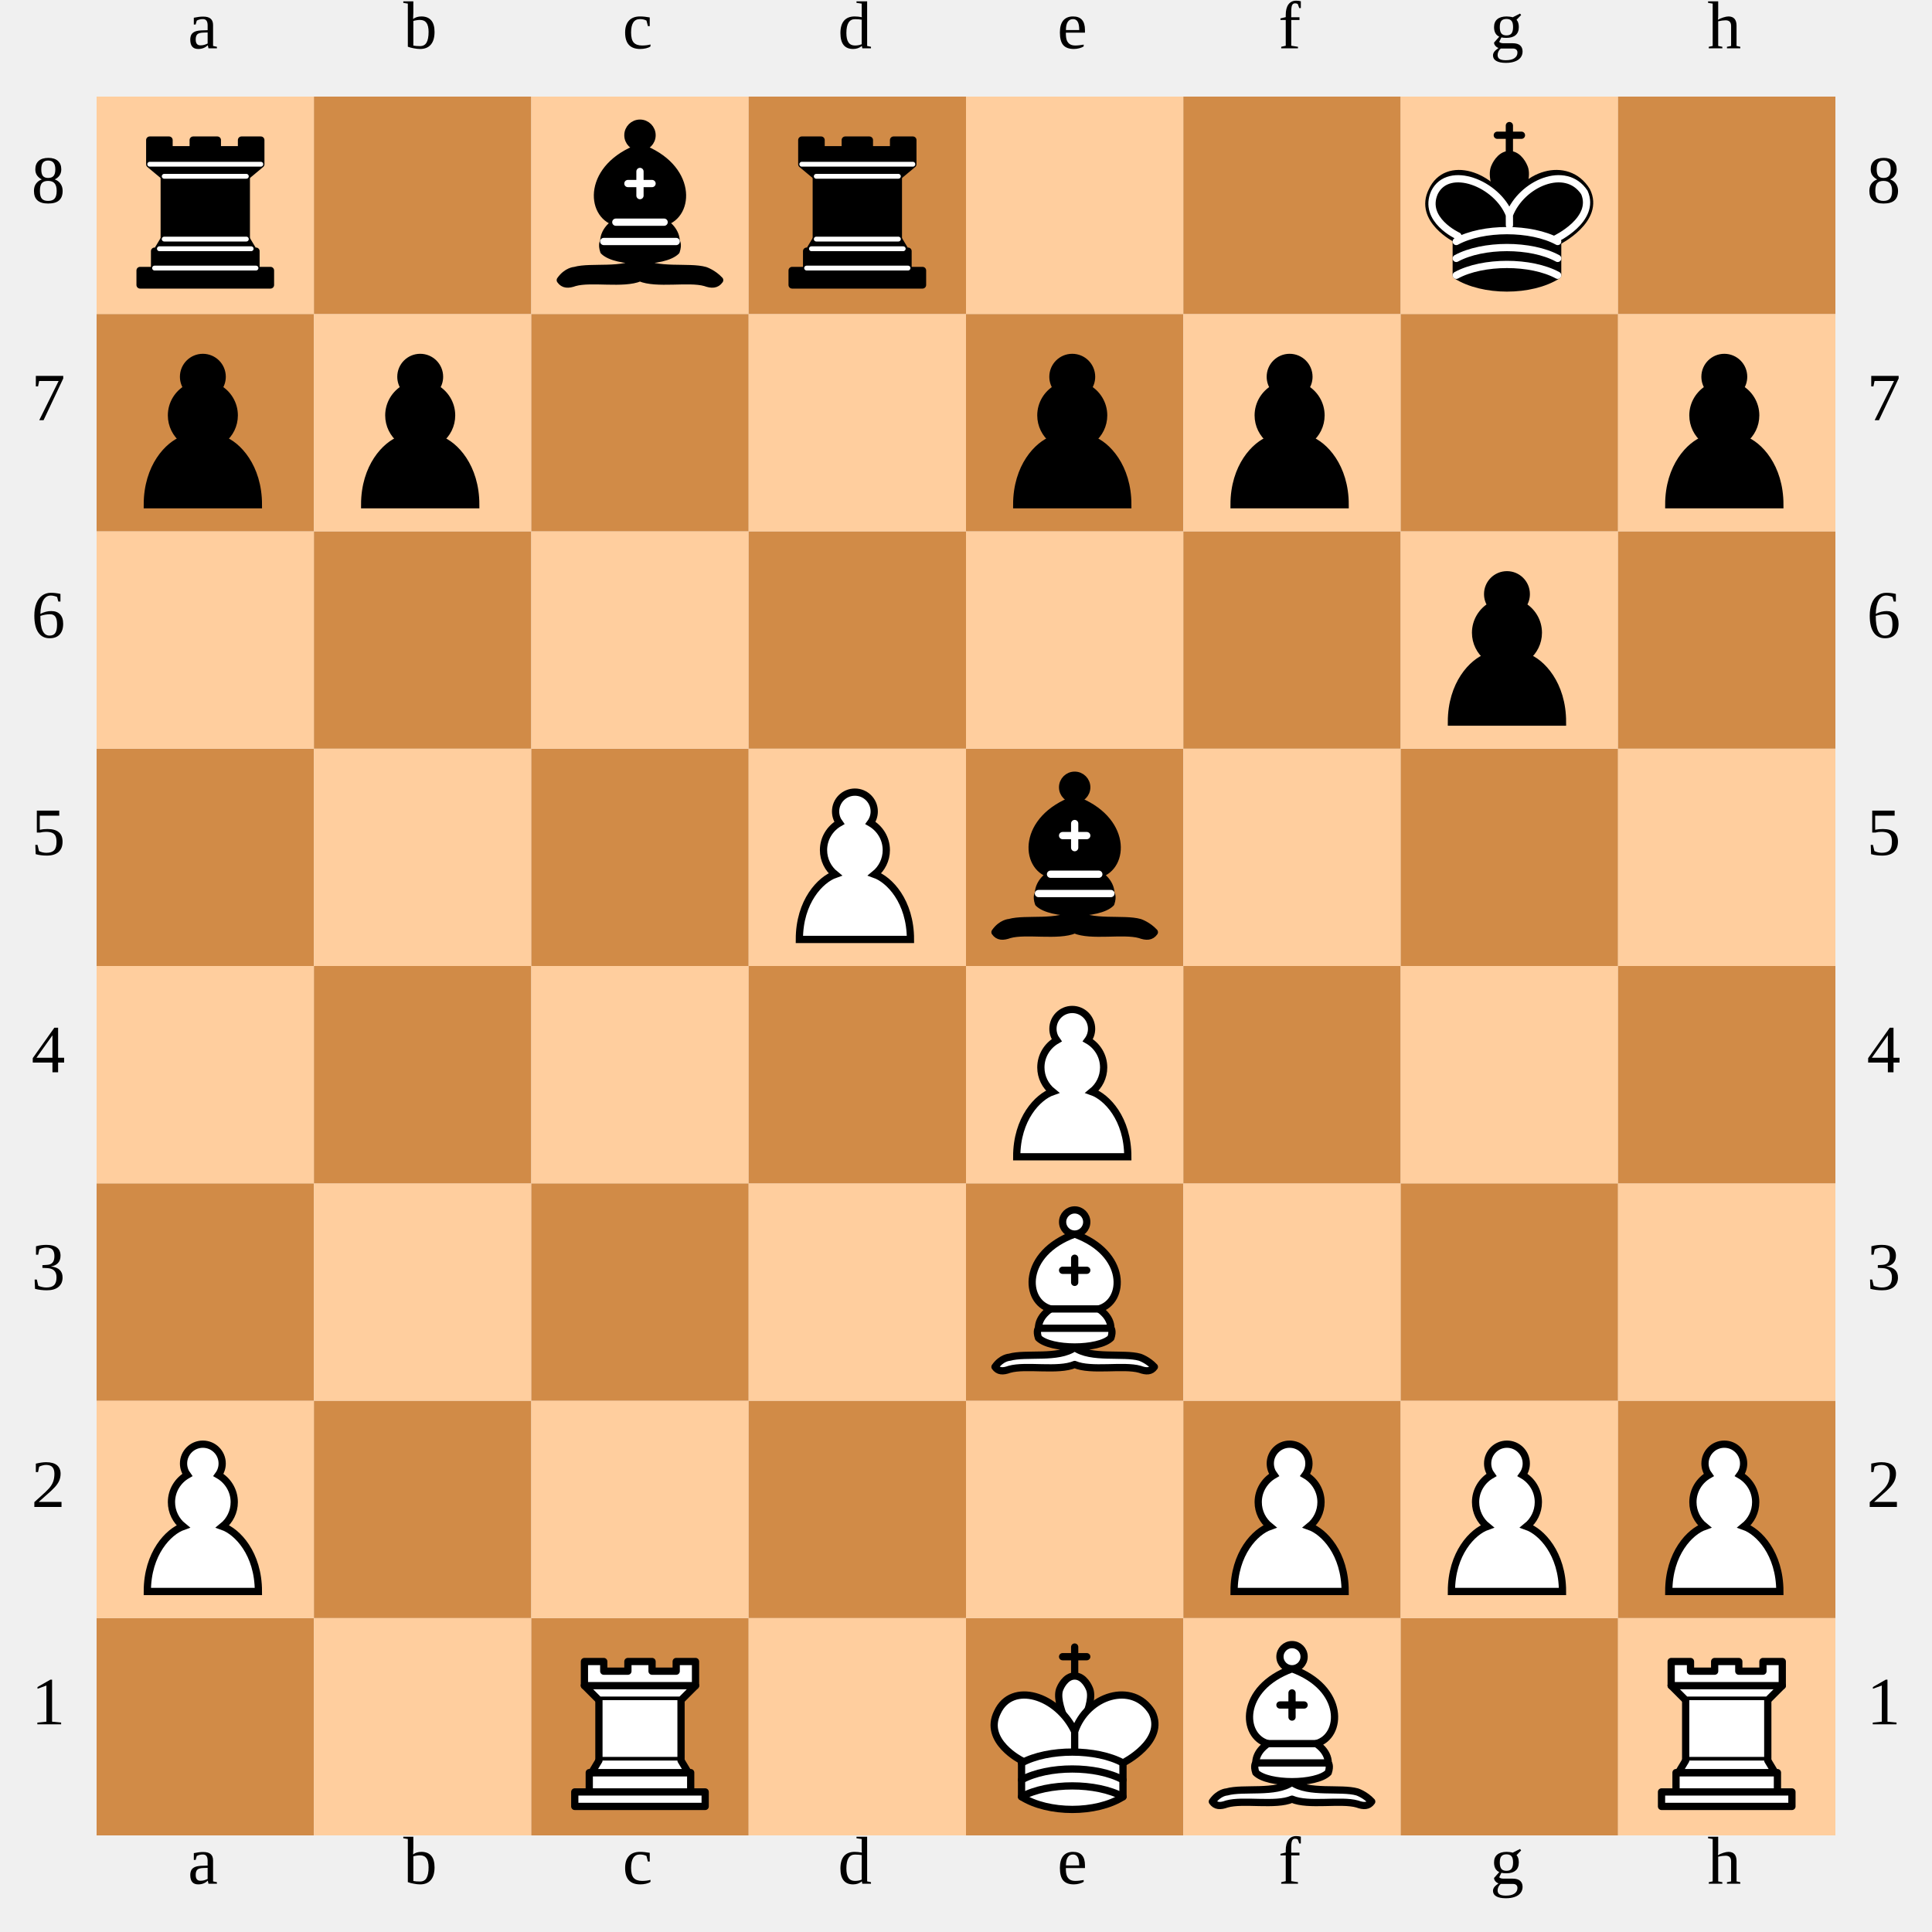
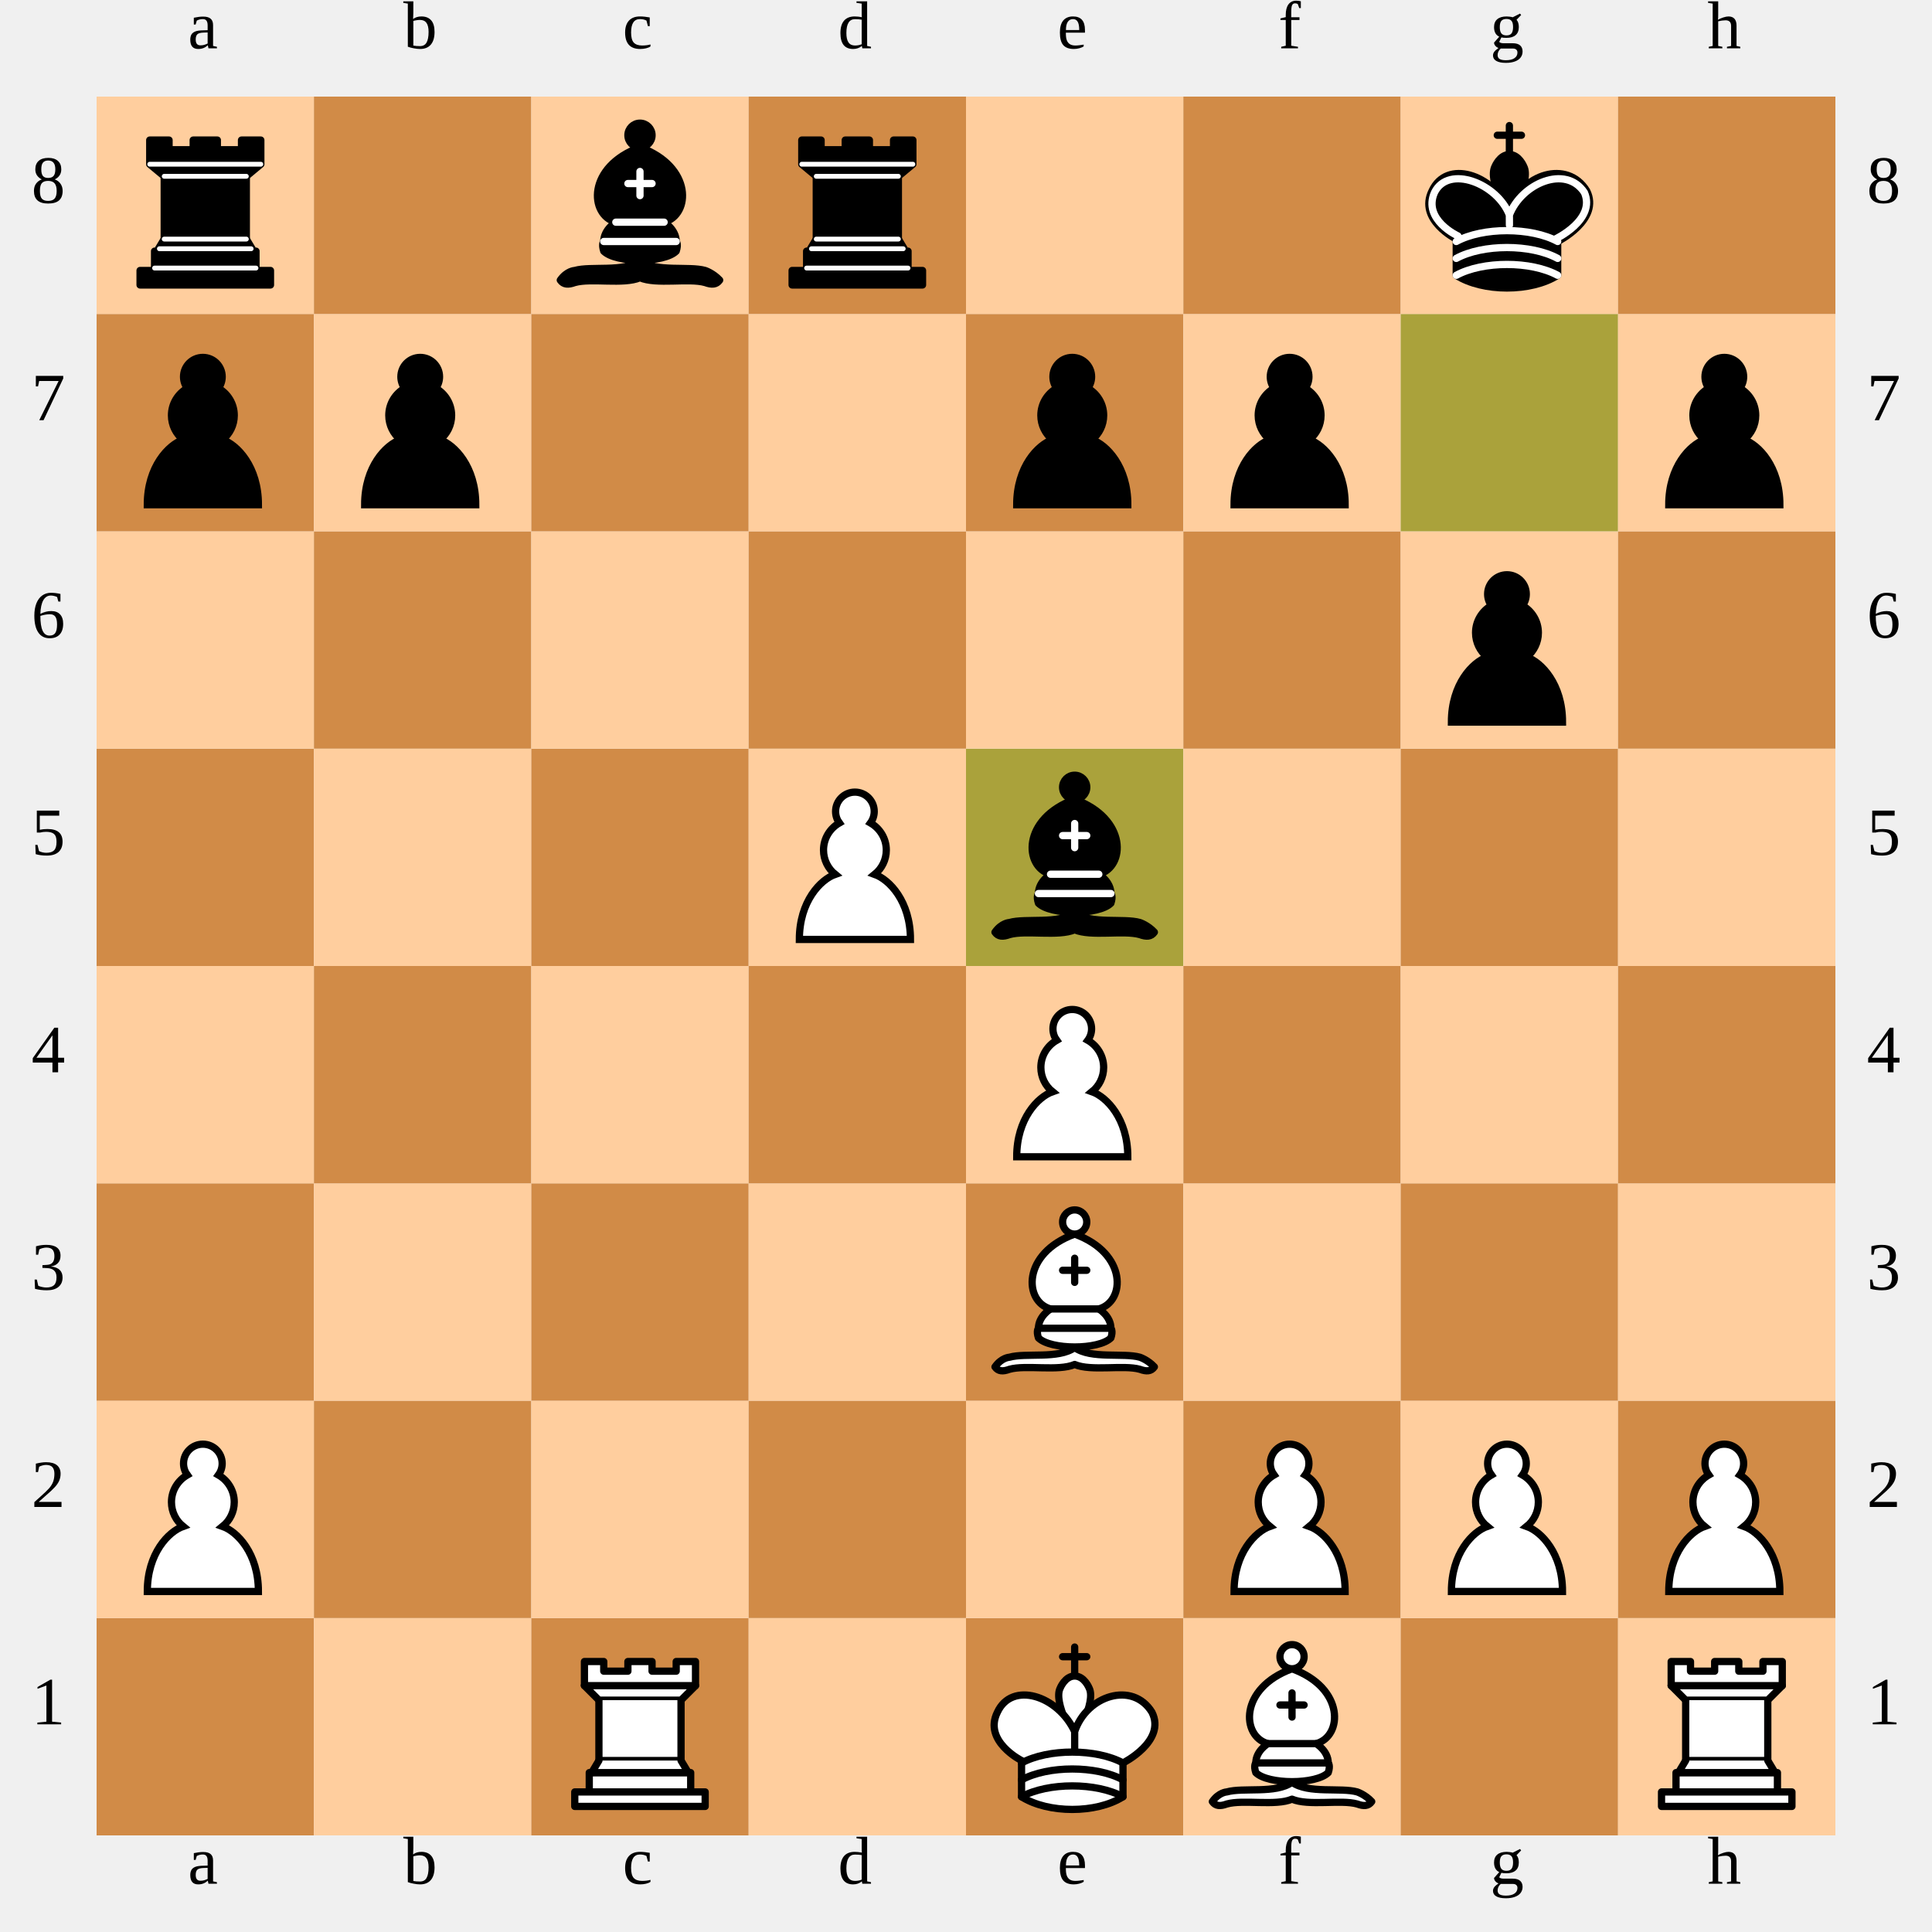
<svg xmlns="http://www.w3.org/2000/svg" xmlns:xlink="http://www.w3.org/1999/xlink" height="400" version="1.1" viewBox="0 0 400 400" width="400">
  <defs>
    <g class="white pawn" id="white-pawn">
      <path d="M22 9c-2.21 0-4 1.79-4 4 0 .89.29 1.71.78 2.38-1.95 1.12-3.28 3.21-3.28 5.62 0 2.03.94 3.84 2.41 5.03-3 1.06-7.41 5.55-7.41 13.47h23c0-7.92-4.41-12.41-7.41-13.47 1.47-1.19 2.41-3 2.41-5.03 0-2.41-1.33-4.5-3.28-5.62.49-.67.78-1.49.78-2.38 0-2.21-1.79-4-4-4z" fill="#fff" stroke="#000" stroke-linecap="round" stroke-width="1.5" />
    </g>
    <g class="white bishop" fill="none" fill-rule="evenodd" id="white-bishop" stroke="#000" stroke-linecap="round" stroke-linejoin="round" stroke-width="1.5">
      <g fill="#fff" stroke-linecap="butt">
        <path d="M9 36c3.39-.97 10.11.43 13.5-2 3.39 2.43 10.11 1.03 13.5 2 0 0 1.65.54 3 2-.68.97-1.65.99-3 .5-3.39-.97-10.11.46-13.5-1-3.39 1.46-10.11.03-13.5 1-1.354.49-2.323.47-3-.5 1.354-1.94 3-2 3-2zM15 32c2.5 2.5 12.5 2.5 15 0 .5-1.5 0-2 0-2 0-2.5-2.5-4-2.5-4 5.5-1.5 6-11.5-5-15.5-11 4-10.5 14-5 15.5 0 0-2.5 1.5-2.5 4 0 0-.5.5 0 2zM25 8a2.5 2.5 0 1 1-5 0 2.5 2.5 0 1 1 5 0z" />
      </g>
      <path d="M17.5 26h10M15 30h15m-7.5-14.5v5M20 18h5" stroke-linejoin="miter" />
    </g>
    <g class="white rook" fill="#fff" fill-rule="evenodd" id="white-rook" stroke="#000" stroke-linecap="round" stroke-linejoin="round" stroke-width="1.5">
      <path d="M9 39h27v-3H9v3zM12 36v-4h21v4H12zM11 14V9h4v2h5V9h5v2h5V9h4v5" stroke-linecap="butt" />
      <path d="M34 14l-3 3H14l-3-3" />
      <path d="M31 17v12.5H14V17" stroke-linecap="butt" stroke-linejoin="miter" />
      <path d="M31 29.5l1.5 2.5h-20l1.5-2.5" />
      <path d="M11 14h23" fill="none" stroke-linejoin="miter" />
    </g>
    <g class="white king" fill="none" fill-rule="evenodd" id="white-king" stroke="#000" stroke-linecap="round" stroke-linejoin="round" stroke-width="1.5">
      <path d="M22.5 11.63V6M20 8h5" stroke-linejoin="miter" />
      <path d="M22.5 25s4.5-7.5 3-10.5c0 0-1-2.5-3-2.5s-3 2.5-3 2.5c-1.5 3 3 10.5 3 10.5" fill="#fff" stroke-linecap="butt" stroke-linejoin="miter" />
      <path d="M11.5 37c5.5 3.5 15.5 3.5 21 0v-7s9-4.5 6-10.5c-4-6.5-13.5-3.5-16 4V27v-3.5c-3.5-7.5-13-10.5-16-4-3 6 5 10 5 10V37z" fill="#fff" />
      <path d="M11.5 30c5.5-3 15.5-3 21 0m-21 3.5c5.5-3 15.5-3 21 0m-21 3.5c5.5-3 15.5-3 21 0" />
    </g>
    <g class="black pawn" id="black-pawn">
      <path d="M22 9c-2.21 0-4 1.79-4 4 0 .89.29 1.71.78 2.38-1.95 1.12-3.28 3.21-3.28 5.62 0 2.03.94 3.84 2.41 5.03-3 1.06-7.41 5.55-7.41 13.47h23c0-7.92-4.41-12.41-7.41-13.47 1.47-1.19 2.41-3 2.41-5.03 0-2.41-1.33-4.5-3.28-5.62.49-.67.78-1.49.78-2.38 0-2.21-1.79-4-4-4z" stroke="#000" stroke-linecap="round" stroke-width="1.5" />
    </g>
    <g class="black bishop" fill="none" fill-rule="evenodd" id="black-bishop" stroke="#000" stroke-linecap="round" stroke-linejoin="round" stroke-width="1.5">
      <path d="M9 36c3.39-.97 10.11.43 13.5-2 3.39 2.43 10.11 1.03 13.5 2 0 0 1.65.54 3 2-.68.97-1.65.99-3 .5-3.39-.97-10.11.46-13.5-1-3.39 1.46-10.11.03-13.5 1-1.354.49-2.323.47-3-.5 1.354-1.94 3-2 3-2zm6-4c2.5 2.5 12.5 2.5 15 0 .5-1.5 0-2 0-2 0-2.5-2.5-4-2.5-4 5.5-1.5 6-11.5-5-15.5-11 4-10.5 14-5 15.5 0 0-2.5 1.5-2.5 4 0 0-.5.5 0 2zM25 8a2.5 2.5 0 1 1-5 0 2.5 2.5 0 1 1 5 0z" fill="#000" stroke-linecap="butt" />
      <path d="M17.5 26h10M15 30h15m-7.5-14.5v5M20 18h5" stroke="#fff" stroke-linejoin="miter" />
    </g>
    <g class="black rook" fill="#000" fill-rule="evenodd" id="black-rook" stroke="#000" stroke-linecap="round" stroke-linejoin="round" stroke-width="1.5">
      <path d="M9 39h27v-3H9v3zM12.5 32l1.5-2.5h17l1.5 2.5h-20zM12 36v-4h21v4H12z" stroke-linecap="butt" />
      <path d="M14 29.5v-13h17v13H14z" stroke-linecap="butt" stroke-linejoin="miter" />
      <path d="M14 16.5L11 14h23l-3 2.5H14zM11 14V9h4v2h5V9h5v2h5V9h4v5H11z" stroke-linecap="butt" />
      <path d="M12 35.5h21M13 31.5h19M14 29.5h17M14 16.5h17M11 14h23" fill="none" stroke="#fff" stroke-linejoin="miter" stroke-width="1" />
    </g>
    <g class="black king" fill="none" fill-rule="evenodd" id="black-king" stroke="#000" stroke-linecap="round" stroke-linejoin="round" stroke-width="1.5">
      <path d="M22.5 11.63V6" stroke-linejoin="miter" />
      <path d="M22.5 25s4.5-7.5 3-10.5c0 0-1-2.5-3-2.5s-3 2.5-3 2.5c-1.5 3 3 10.5 3 10.5" fill="#000" stroke-linecap="butt" stroke-linejoin="miter" />
      <path d="M11.5 37c5.5 3.5 15.5 3.5 21 0v-7s9-4.5 6-10.5c-4-6.5-13.5-3.5-16 4V27v-3.5c-3.5-7.5-13-10.5-16-4-3 6 5 10 5 10V37z" fill="#000" />
      <path d="M20 8h5" stroke-linejoin="miter" />
      <path d="M32 29.5s8.5-4 6.03-9.65C34.15 14 25 18 22.5 24.5l.01 2.1-.01-2.1C20 18 9.906 14 6.997 19.85c-2.497 5.65 4.853 9 4.853 9M11.5 30c5.5-3 15.5-3 21 0m-21 3.5c5.5-3 15.5-3 21 0m-21 3.5c5.5-3 15.5-3 21 0" stroke="#fff" />
    </g>
  </defs>
  <rect class="square dark a1" fill="#d18b47" height="45" stroke="none" width="45" x="20" y="335" />
  <rect class="square light b1" fill="#ffce9e" height="45" stroke="none" width="45" x="65" y="335" />
  <rect class="square dark c1" fill="#d18b47" height="45" stroke="none" width="45" x="110" y="335" />
  <use transform="translate(110, 335)" xlink:href="#white-rook" />
  <rect class="square light d1" fill="#ffce9e" height="45" stroke="none" width="45" x="155" y="335" />
  <rect class="square dark e1" fill="#d18b47" height="45" stroke="none" width="45" x="200" y="335" />
  <use transform="translate(200, 335)" xlink:href="#white-king" />
  <rect class="square light f1" fill="#ffce9e" height="45" stroke="none" width="45" x="245" y="335" />
  <use transform="translate(245, 335)" xlink:href="#white-bishop" />
  <rect class="square dark g1" fill="#d18b47" height="45" stroke="none" width="45" x="290" y="335" />
  <rect class="square light h1" fill="#ffce9e" height="45" stroke="none" width="45" x="335" y="335" />
  <use transform="translate(335, 335)" xlink:href="#white-rook" />
  <rect class="square light a2" fill="#ffce9e" height="45" stroke="none" width="45" x="20" y="290" />
  <use transform="translate(20, 290)" xlink:href="#white-pawn" />
  <rect class="square dark b2" fill="#d18b47" height="45" stroke="none" width="45" x="65" y="290" />
  <rect class="square light c2" fill="#ffce9e" height="45" stroke="none" width="45" x="110" y="290" />
  <rect class="square dark d2" fill="#d18b47" height="45" stroke="none" width="45" x="155" y="290" />
  <rect class="square light e2" fill="#ffce9e" height="45" stroke="none" width="45" x="200" y="290" />
  <rect class="square dark f2" fill="#d18b47" height="45" stroke="none" width="45" x="245" y="290" />
  <use transform="translate(245, 290)" xlink:href="#white-pawn" />
  <rect class="square light g2" fill="#ffce9e" height="45" stroke="none" width="45" x="290" y="290" />
  <use transform="translate(290, 290)" xlink:href="#white-pawn" />
  <rect class="square dark h2" fill="#d18b47" height="45" stroke="none" width="45" x="335" y="290" />
  <use transform="translate(335, 290)" xlink:href="#white-pawn" />
  <rect class="square dark a3" fill="#d18b47" height="45" stroke="none" width="45" x="20" y="245" />
  <rect class="square light b3" fill="#ffce9e" height="45" stroke="none" width="45" x="65" y="245" />
  <rect class="square dark c3" fill="#d18b47" height="45" stroke="none" width="45" x="110" y="245" />
  <rect class="square light d3" fill="#ffce9e" height="45" stroke="none" width="45" x="155" y="245" />
  <rect class="square dark e3" fill="#d18b47" height="45" stroke="none" width="45" x="200" y="245" />
  <use transform="translate(200, 245)" xlink:href="#white-bishop" />
  <rect class="square light f3" fill="#ffce9e" height="45" stroke="none" width="45" x="245" y="245" />
  <rect class="square dark g3" fill="#d18b47" height="45" stroke="none" width="45" x="290" y="245" />
  <rect class="square light h3" fill="#ffce9e" height="45" stroke="none" width="45" x="335" y="245" />
  <rect class="square light a4" fill="#ffce9e" height="45" stroke="none" width="45" x="20" y="200" />
  <rect class="square dark b4" fill="#d18b47" height="45" stroke="none" width="45" x="65" y="200" />
  <rect class="square light c4" fill="#ffce9e" height="45" stroke="none" width="45" x="110" y="200" />
  <rect class="square dark d4" fill="#d18b47" height="45" stroke="none" width="45" x="155" y="200" />
  <rect class="square light e4" fill="#ffce9e" height="45" stroke="none" width="45" x="200" y="200" />
  <use transform="translate(200, 200)" xlink:href="#white-pawn" />
  <rect class="square dark f4" fill="#d18b47" height="45" stroke="none" width="45" x="245" y="200" />
  <rect class="square light g4" fill="#ffce9e" height="45" stroke="none" width="45" x="290" y="200" />
  <rect class="square dark h4" fill="#d18b47" height="45" stroke="none" width="45" x="335" y="200" />
  <rect class="square dark a5" fill="#d18b47" height="45" stroke="none" width="45" x="20" y="155" />
  <rect class="square light b5" fill="#ffce9e" height="45" stroke="none" width="45" x="65" y="155" />
  <rect class="square dark c5" fill="#d18b47" height="45" stroke="none" width="45" x="110" y="155" />
  <rect class="square light d5" fill="#ffce9e" height="45" stroke="none" width="45" x="155" y="155" />
  <use transform="translate(155, 155)" xlink:href="#white-pawn" />
-   <rect class="square dark e5" fill="#d18b47" height="45" stroke="none" width="45" x="200" y="155" />
+   <rect class="square dark lastmove e5" fill="#aaa23b" height="45" stroke="none" width="45" x="200" y="155" />
  <use transform="translate(200, 155)" xlink:href="#black-bishop" />
  <rect class="square light f5" fill="#ffce9e" height="45" stroke="none" width="45" x="245" y="155" />
  <rect class="square dark g5" fill="#d18b47" height="45" stroke="none" width="45" x="290" y="155" />
  <rect class="square light h5" fill="#ffce9e" height="45" stroke="none" width="45" x="335" y="155" />
  <rect class="square light a6" fill="#ffce9e" height="45" stroke="none" width="45" x="20" y="110" />
  <rect class="square dark b6" fill="#d18b47" height="45" stroke="none" width="45" x="65" y="110" />
  <rect class="square light c6" fill="#ffce9e" height="45" stroke="none" width="45" x="110" y="110" />
  <rect class="square dark d6" fill="#d18b47" height="45" stroke="none" width="45" x="155" y="110" />
  <rect class="square light e6" fill="#ffce9e" height="45" stroke="none" width="45" x="200" y="110" />
  <rect class="square dark f6" fill="#d18b47" height="45" stroke="none" width="45" x="245" y="110" />
  <rect class="square light g6" fill="#ffce9e" height="45" stroke="none" width="45" x="290" y="110" />
  <use transform="translate(290, 110)" xlink:href="#black-pawn" />
  <rect class="square dark h6" fill="#d18b47" height="45" stroke="none" width="45" x="335" y="110" />
  <rect class="square dark a7" fill="#d18b47" height="45" stroke="none" width="45" x="20" y="65" />
  <use transform="translate(20, 65)" xlink:href="#black-pawn" />
  <rect class="square light b7" fill="#ffce9e" height="45" stroke="none" width="45" x="65" y="65" />
  <use transform="translate(65, 65)" xlink:href="#black-pawn" />
  <rect class="square dark c7" fill="#d18b47" height="45" stroke="none" width="45" x="110" y="65" />
  <rect class="square light d7" fill="#ffce9e" height="45" stroke="none" width="45" x="155" y="65" />
  <rect class="square dark e7" fill="#d18b47" height="45" stroke="none" width="45" x="200" y="65" />
  <use transform="translate(200, 65)" xlink:href="#black-pawn" />
  <rect class="square light f7" fill="#ffce9e" height="45" stroke="none" width="45" x="245" y="65" />
  <use transform="translate(245, 65)" xlink:href="#black-pawn" />
-   <rect class="square dark g7" fill="#d18b47" height="45" stroke="none" width="45" x="290" y="65" />
+   <rect class="square dark lastmove g7" fill="#aaa23b" height="45" stroke="none" width="45" x="290" y="65" />
  <rect class="square light h7" fill="#ffce9e" height="45" stroke="none" width="45" x="335" y="65" />
  <use transform="translate(335, 65)" xlink:href="#black-pawn" />
  <rect class="square light a8" fill="#ffce9e" height="45" stroke="none" width="45" x="20" y="20" />
  <use transform="translate(20, 20)" xlink:href="#black-rook" />
  <rect class="square dark b8" fill="#d18b47" height="45" stroke="none" width="45" x="65" y="20" />
  <rect class="square light c8" fill="#ffce9e" height="45" stroke="none" width="45" x="110" y="20" />
  <use transform="translate(110, 20)" xlink:href="#black-bishop" />
  <rect class="square dark d8" fill="#d18b47" height="45" stroke="none" width="45" x="155" y="20" />
  <use transform="translate(155, 20)" xlink:href="#black-rook" />
  <rect class="square light e8" fill="#ffce9e" height="45" stroke="none" width="45" x="200" y="20" />
  <rect class="square dark f8" fill="#d18b47" height="45" stroke="none" width="45" x="245" y="20" />
  <rect class="square light g8" fill="#ffce9e" height="45" stroke="none" width="45" x="290" y="20" />
  <use transform="translate(290, 20)" xlink:href="#black-king" />
  <rect class="square dark h8" fill="#d18b47" height="45" stroke="none" width="45" x="335" y="20" />
  <text alignment-baseline="middle" font-size="14" text-anchor="middle" x="42" y="10">a</text>
  <text alignment-baseline="middle" font-size="14" text-anchor="middle" x="42" y="390">a</text>
  <text alignment-baseline="middle" font-size="14" text-anchor="middle" x="87" y="10">b</text>
  <text alignment-baseline="middle" font-size="14" text-anchor="middle" x="87" y="390">b</text>
  <text alignment-baseline="middle" font-size="14" text-anchor="middle" x="132" y="10">c</text>
  <text alignment-baseline="middle" font-size="14" text-anchor="middle" x="132" y="390">c</text>
  <text alignment-baseline="middle" font-size="14" text-anchor="middle" x="177" y="10">d</text>
  <text alignment-baseline="middle" font-size="14" text-anchor="middle" x="177" y="390">d</text>
  <text alignment-baseline="middle" font-size="14" text-anchor="middle" x="222" y="10">e</text>
  <text alignment-baseline="middle" font-size="14" text-anchor="middle" x="222" y="390">e</text>
  <text alignment-baseline="middle" font-size="14" text-anchor="middle" x="267" y="10">f</text>
  <text alignment-baseline="middle" font-size="14" text-anchor="middle" x="267" y="390">f</text>
  <text alignment-baseline="middle" font-size="14" text-anchor="middle" x="312" y="10">g</text>
  <text alignment-baseline="middle" font-size="14" text-anchor="middle" x="312" y="390">g</text>
  <text alignment-baseline="middle" font-size="14" text-anchor="middle" x="357" y="10">h</text>
  <text alignment-baseline="middle" font-size="14" text-anchor="middle" x="357" y="390">h</text>
  <text alignment-baseline="middle" font-size="14" text-anchor="middle" x="10" y="357">1</text>
  <text alignment-baseline="middle" font-size="14" text-anchor="middle" x="390" y="357">1</text>
  <text alignment-baseline="middle" font-size="14" text-anchor="middle" x="10" y="312">2</text>
  <text alignment-baseline="middle" font-size="14" text-anchor="middle" x="390" y="312">2</text>
  <text alignment-baseline="middle" font-size="14" text-anchor="middle" x="10" y="267">3</text>
  <text alignment-baseline="middle" font-size="14" text-anchor="middle" x="390" y="267">3</text>
  <text alignment-baseline="middle" font-size="14" text-anchor="middle" x="10" y="222">4</text>
  <text alignment-baseline="middle" font-size="14" text-anchor="middle" x="390" y="222">4</text>
  <text alignment-baseline="middle" font-size="14" text-anchor="middle" x="10" y="177">5</text>
  <text alignment-baseline="middle" font-size="14" text-anchor="middle" x="390" y="177">5</text>
  <text alignment-baseline="middle" font-size="14" text-anchor="middle" x="10" y="132">6</text>
  <text alignment-baseline="middle" font-size="14" text-anchor="middle" x="390" y="132">6</text>
  <text alignment-baseline="middle" font-size="14" text-anchor="middle" x="10" y="87">7</text>
  <text alignment-baseline="middle" font-size="14" text-anchor="middle" x="390" y="87">7</text>
  <text alignment-baseline="middle" font-size="14" text-anchor="middle" x="10" y="42">8</text>
  <text alignment-baseline="middle" font-size="14" text-anchor="middle" x="390" y="42">8</text>
</svg>
